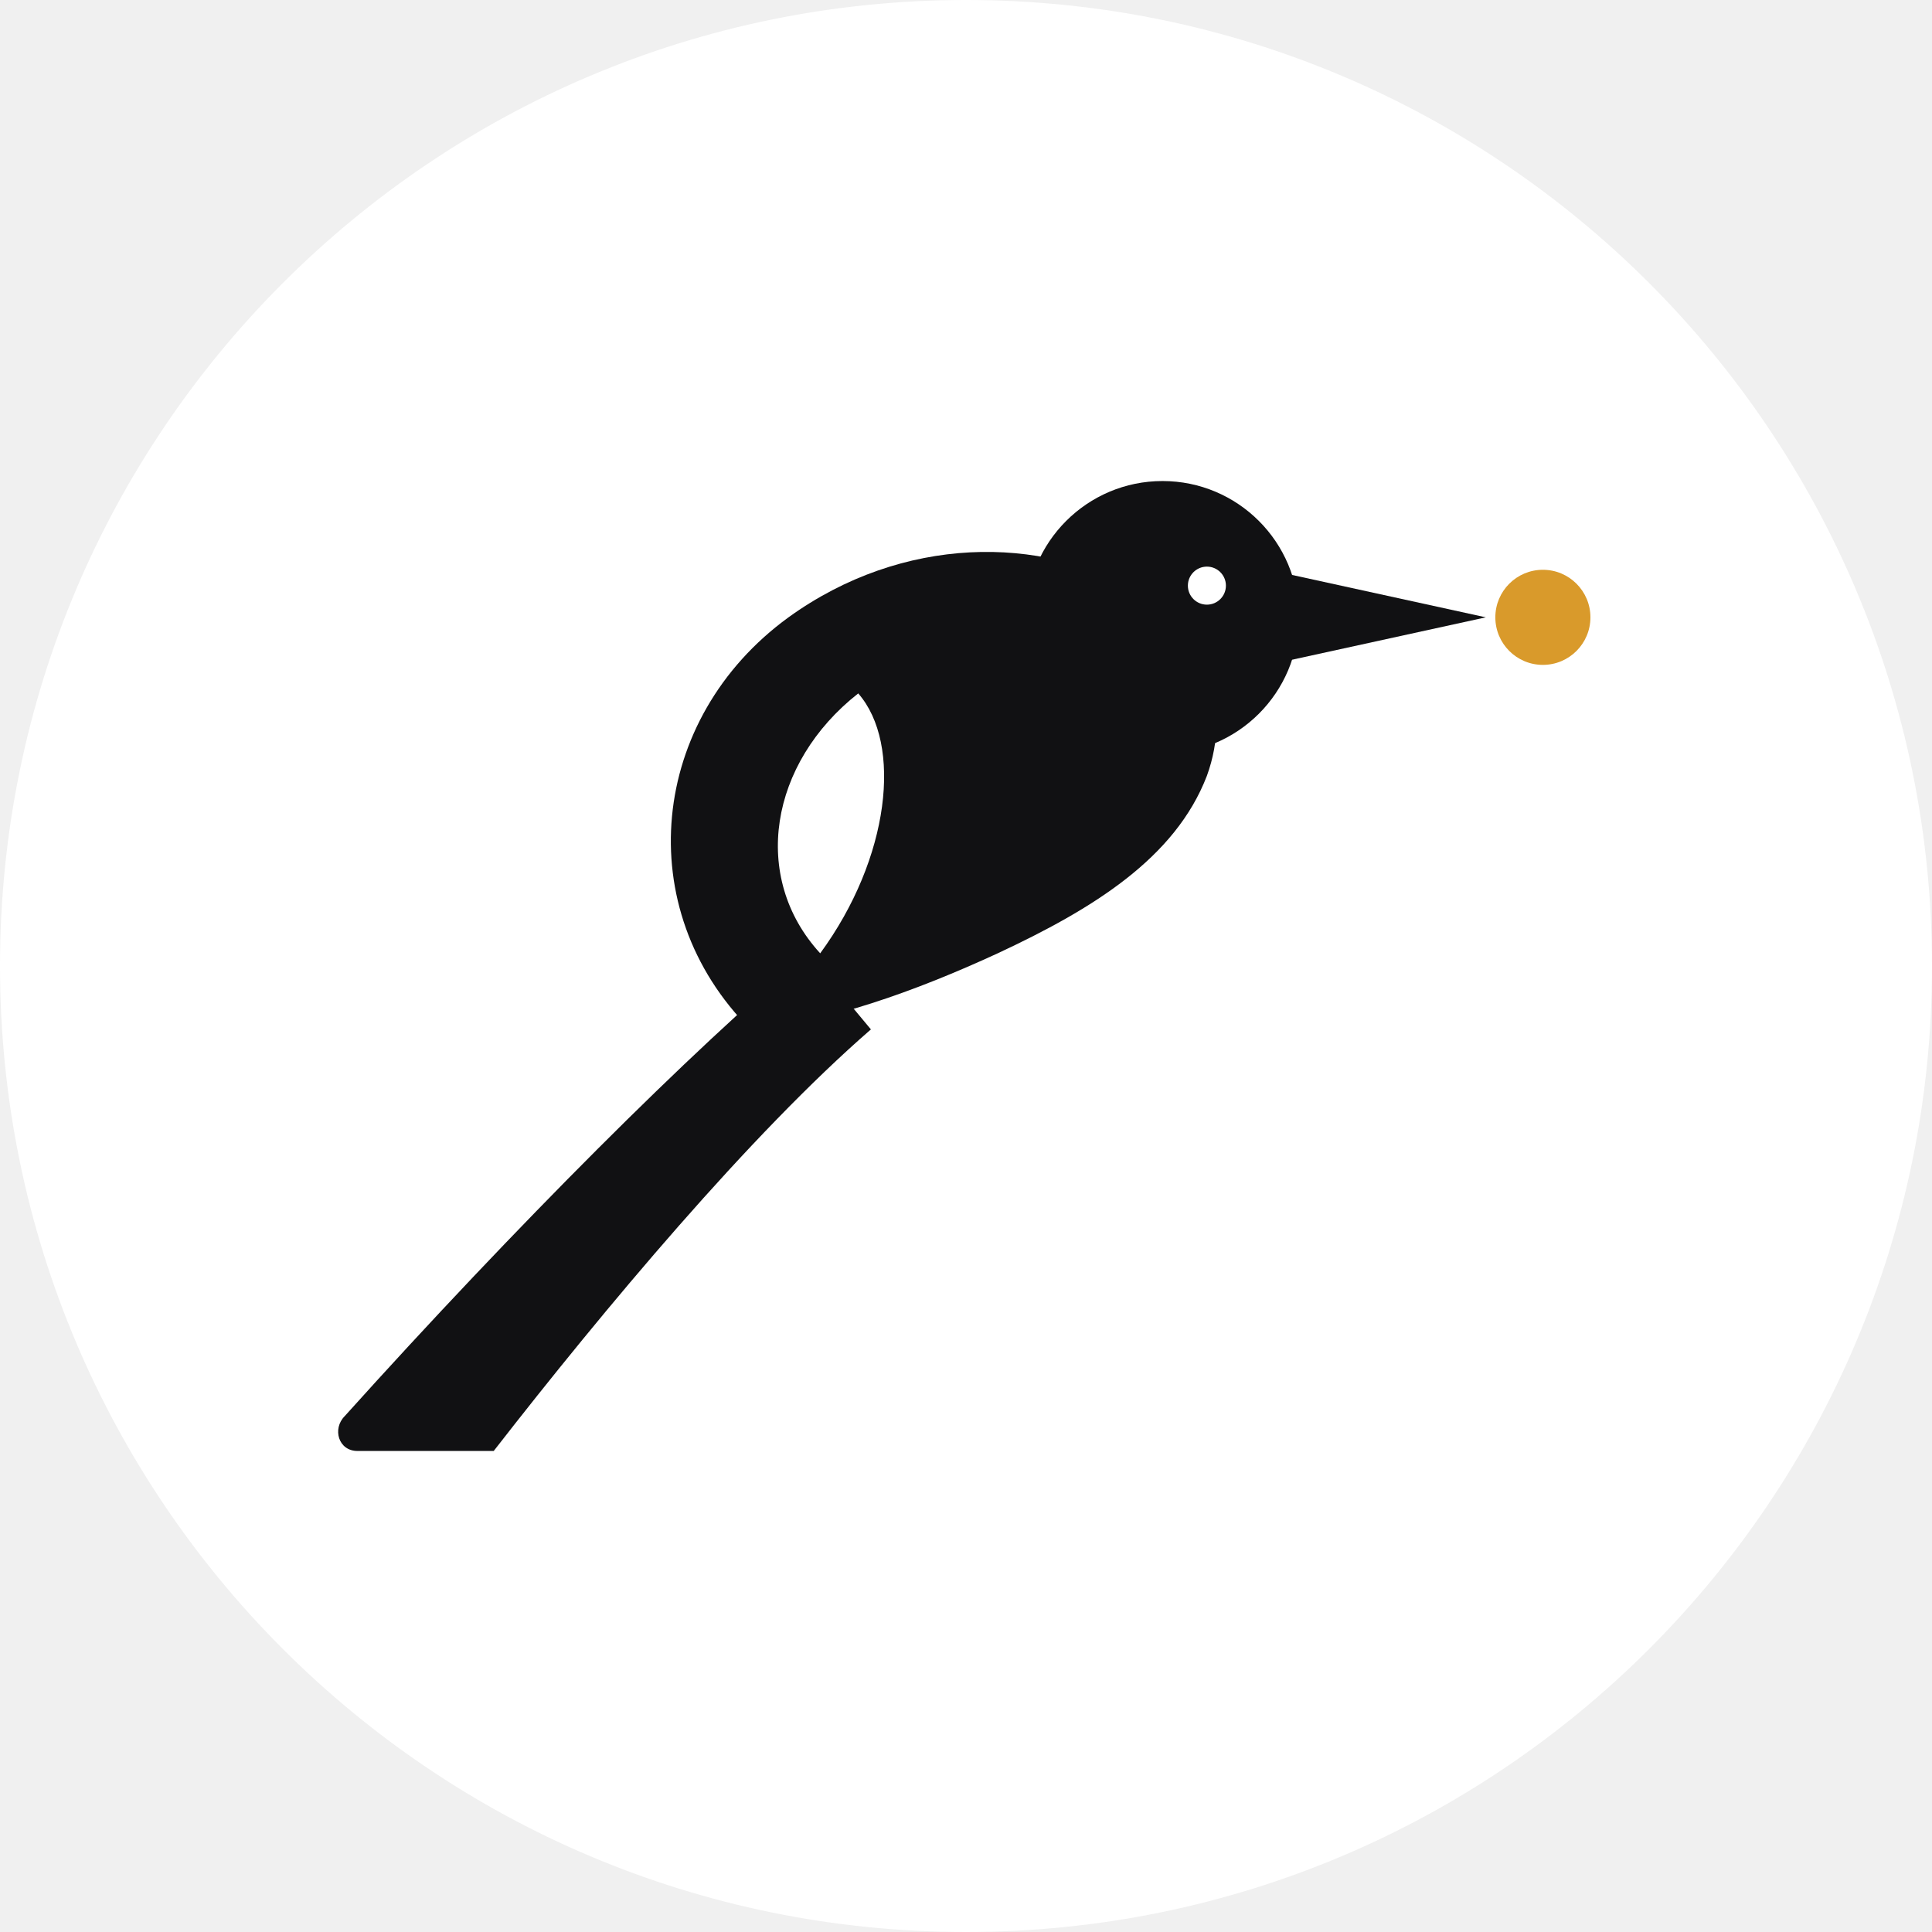
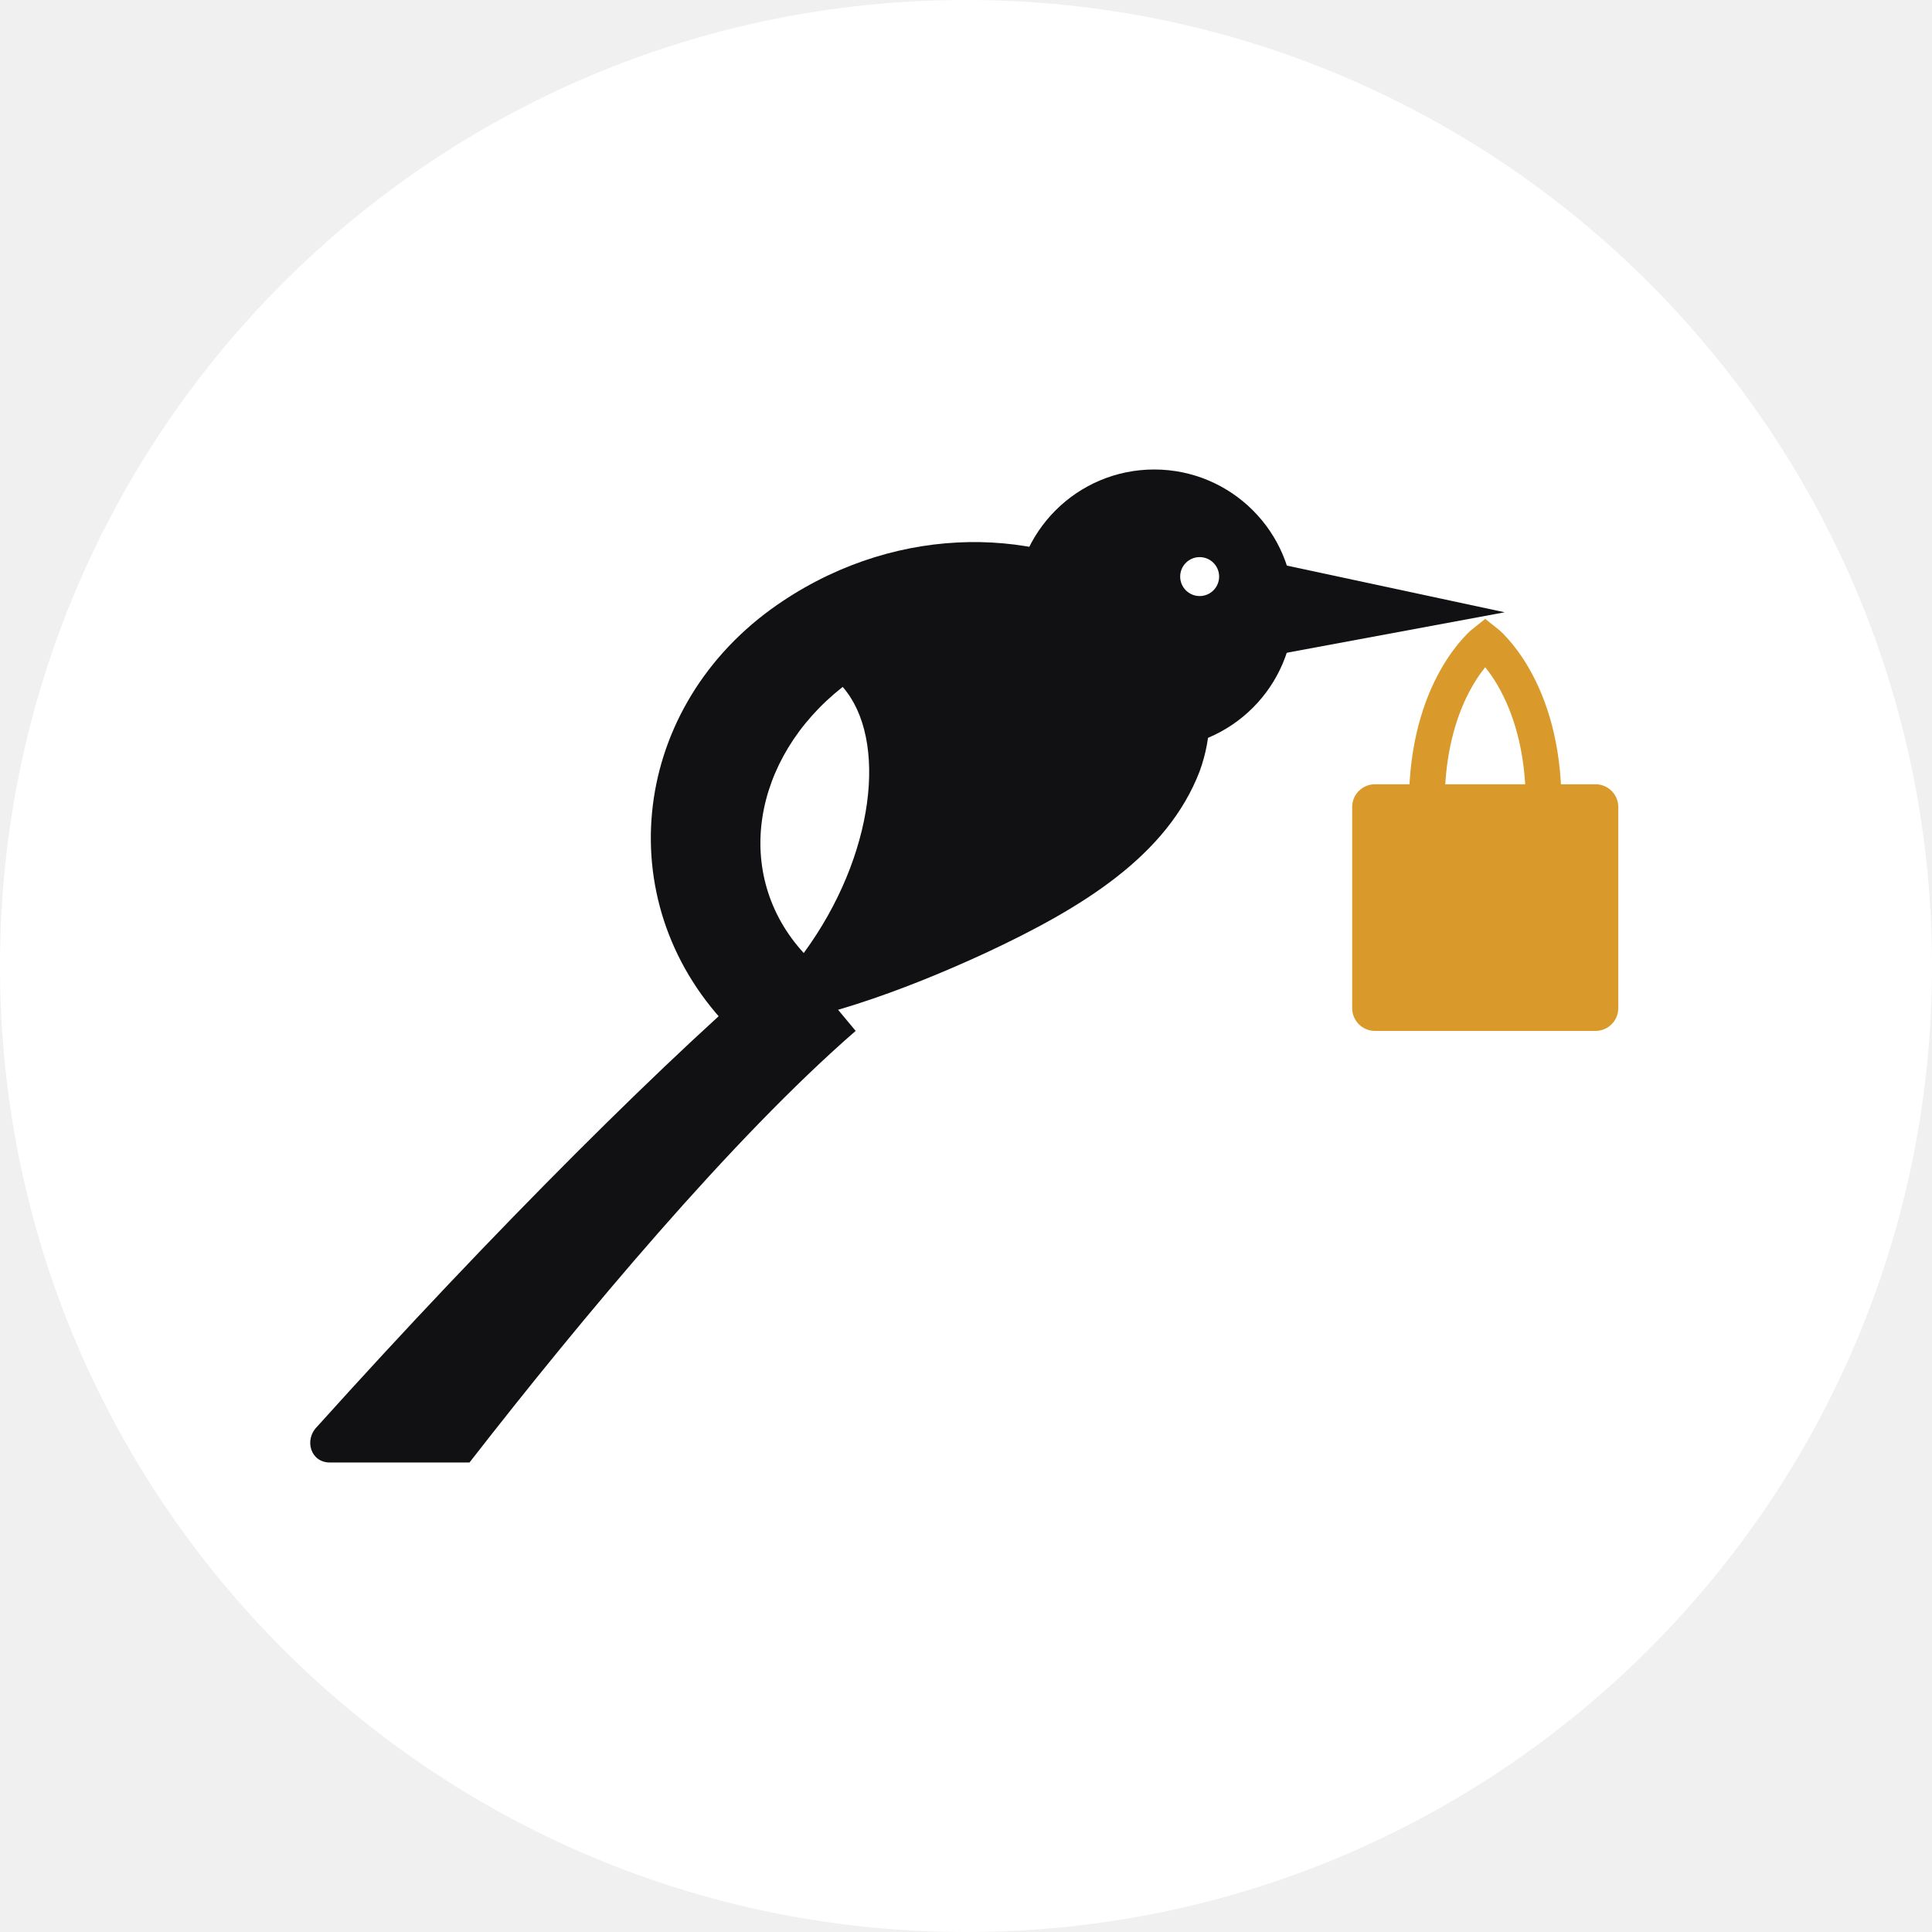
<svg xmlns="http://www.w3.org/2000/svg" viewBox="0 0 512 512" width="512" height="512" role="img" aria-label="Сорока с находкой в клюве">
  <circle cx="256" cy="256" r="256" fill="#FFFFFF" />
-   <g transform="translate(256 256) scale(0.84) translate(-282 -296)">
+   <g transform="translate(256 256) scale(0.86) translate(-286 -296)">
    <g fill="#111113">
      <path d="M232 292              C 196 322 140 378 86 438              C 82 442 84 449 90 449              L 133 449              C 168 404 214 349 252 316 Z" />
      <path d="M214 316              C 176 278 182 218 226 186              C 262 160 306 160 336 178              C 358 191 366 214 358 236              C 348 262 322 278 292 292              C 266 304 238 314 214 316 Z" />
      <circle cx="344" cy="186" r="43" />
-       <path d="M382 172 L 446 186 L 382 200 Z" />
+       <path d="M382 172 L 452 187 L 382 200 Z" />
    </g>
    <path d="M236 292            C 214 268 220 232 248 210            C 262 226 258 262 236 292 Z" fill="#FFFFFF" />
    <circle cx="358" cy="176" r="6" fill="#FFFFFF" />
-     <circle cx="464" cy="186" r="15" fill="#D99A2B" />
+     <g fill="none" stroke="#D99A2B" stroke-width="11" stroke-linecap="round">
+       <path d="M428 246 C 428 210 446 196 446 196 C 446 196 464 210 464 246" />
+     </g>
+     <rect x="405" y="240" width="82" height="76" rx="7" fill="#D99A2B" />
  </g>
</svg>
